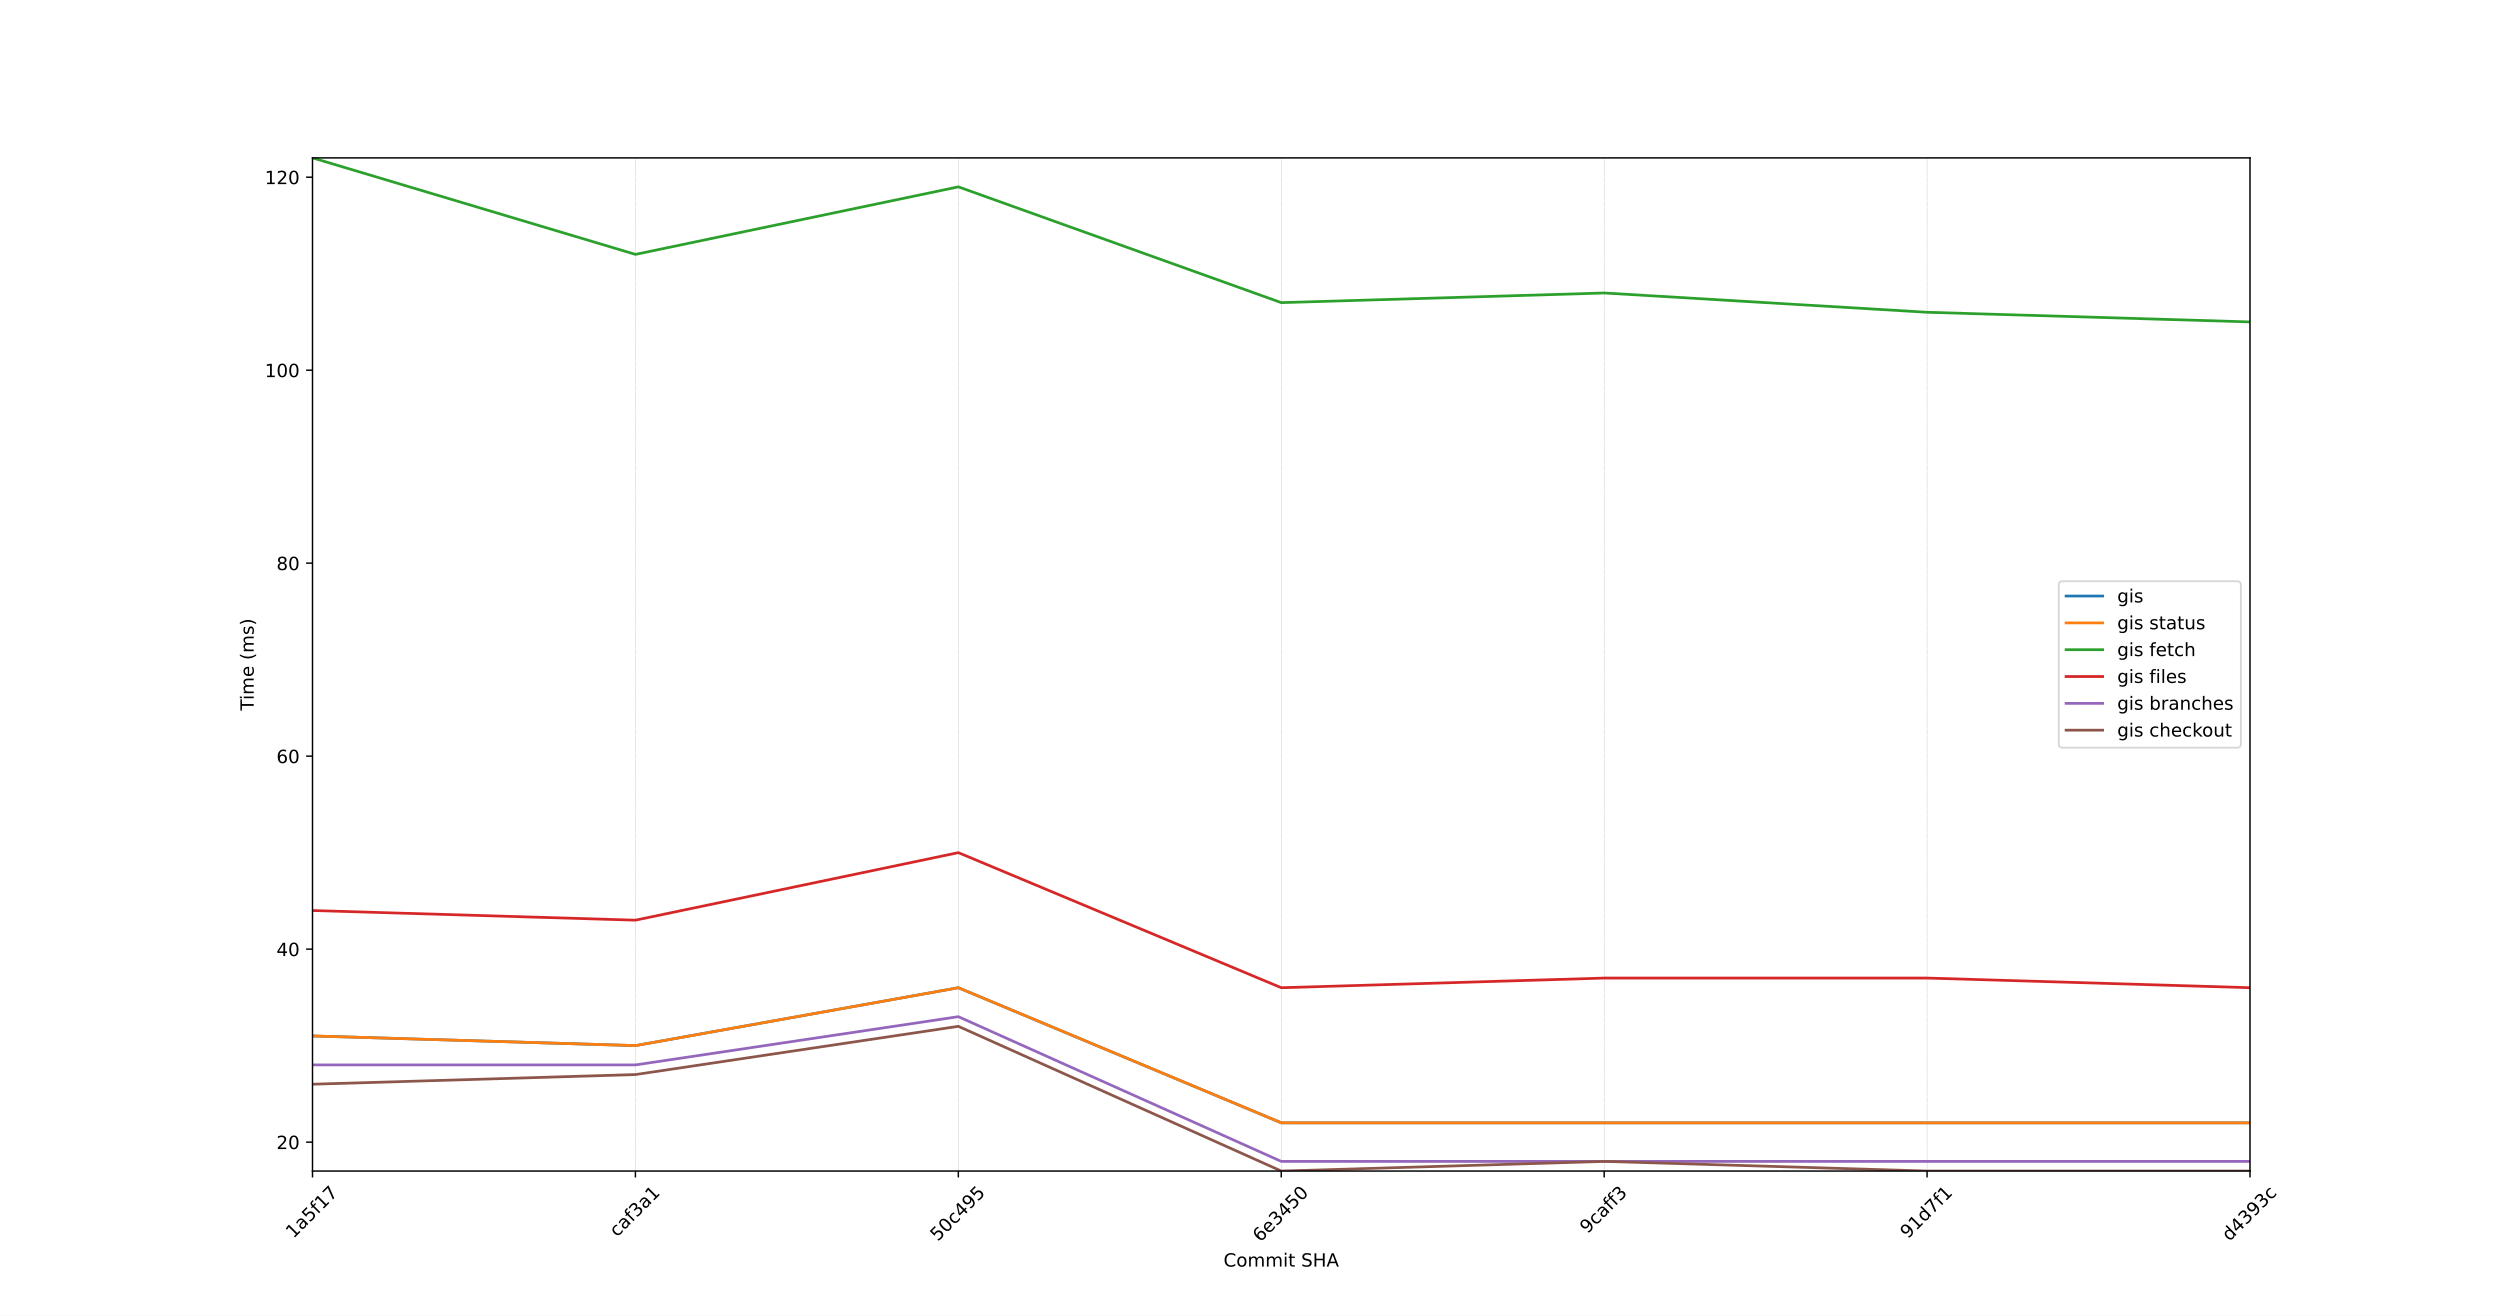
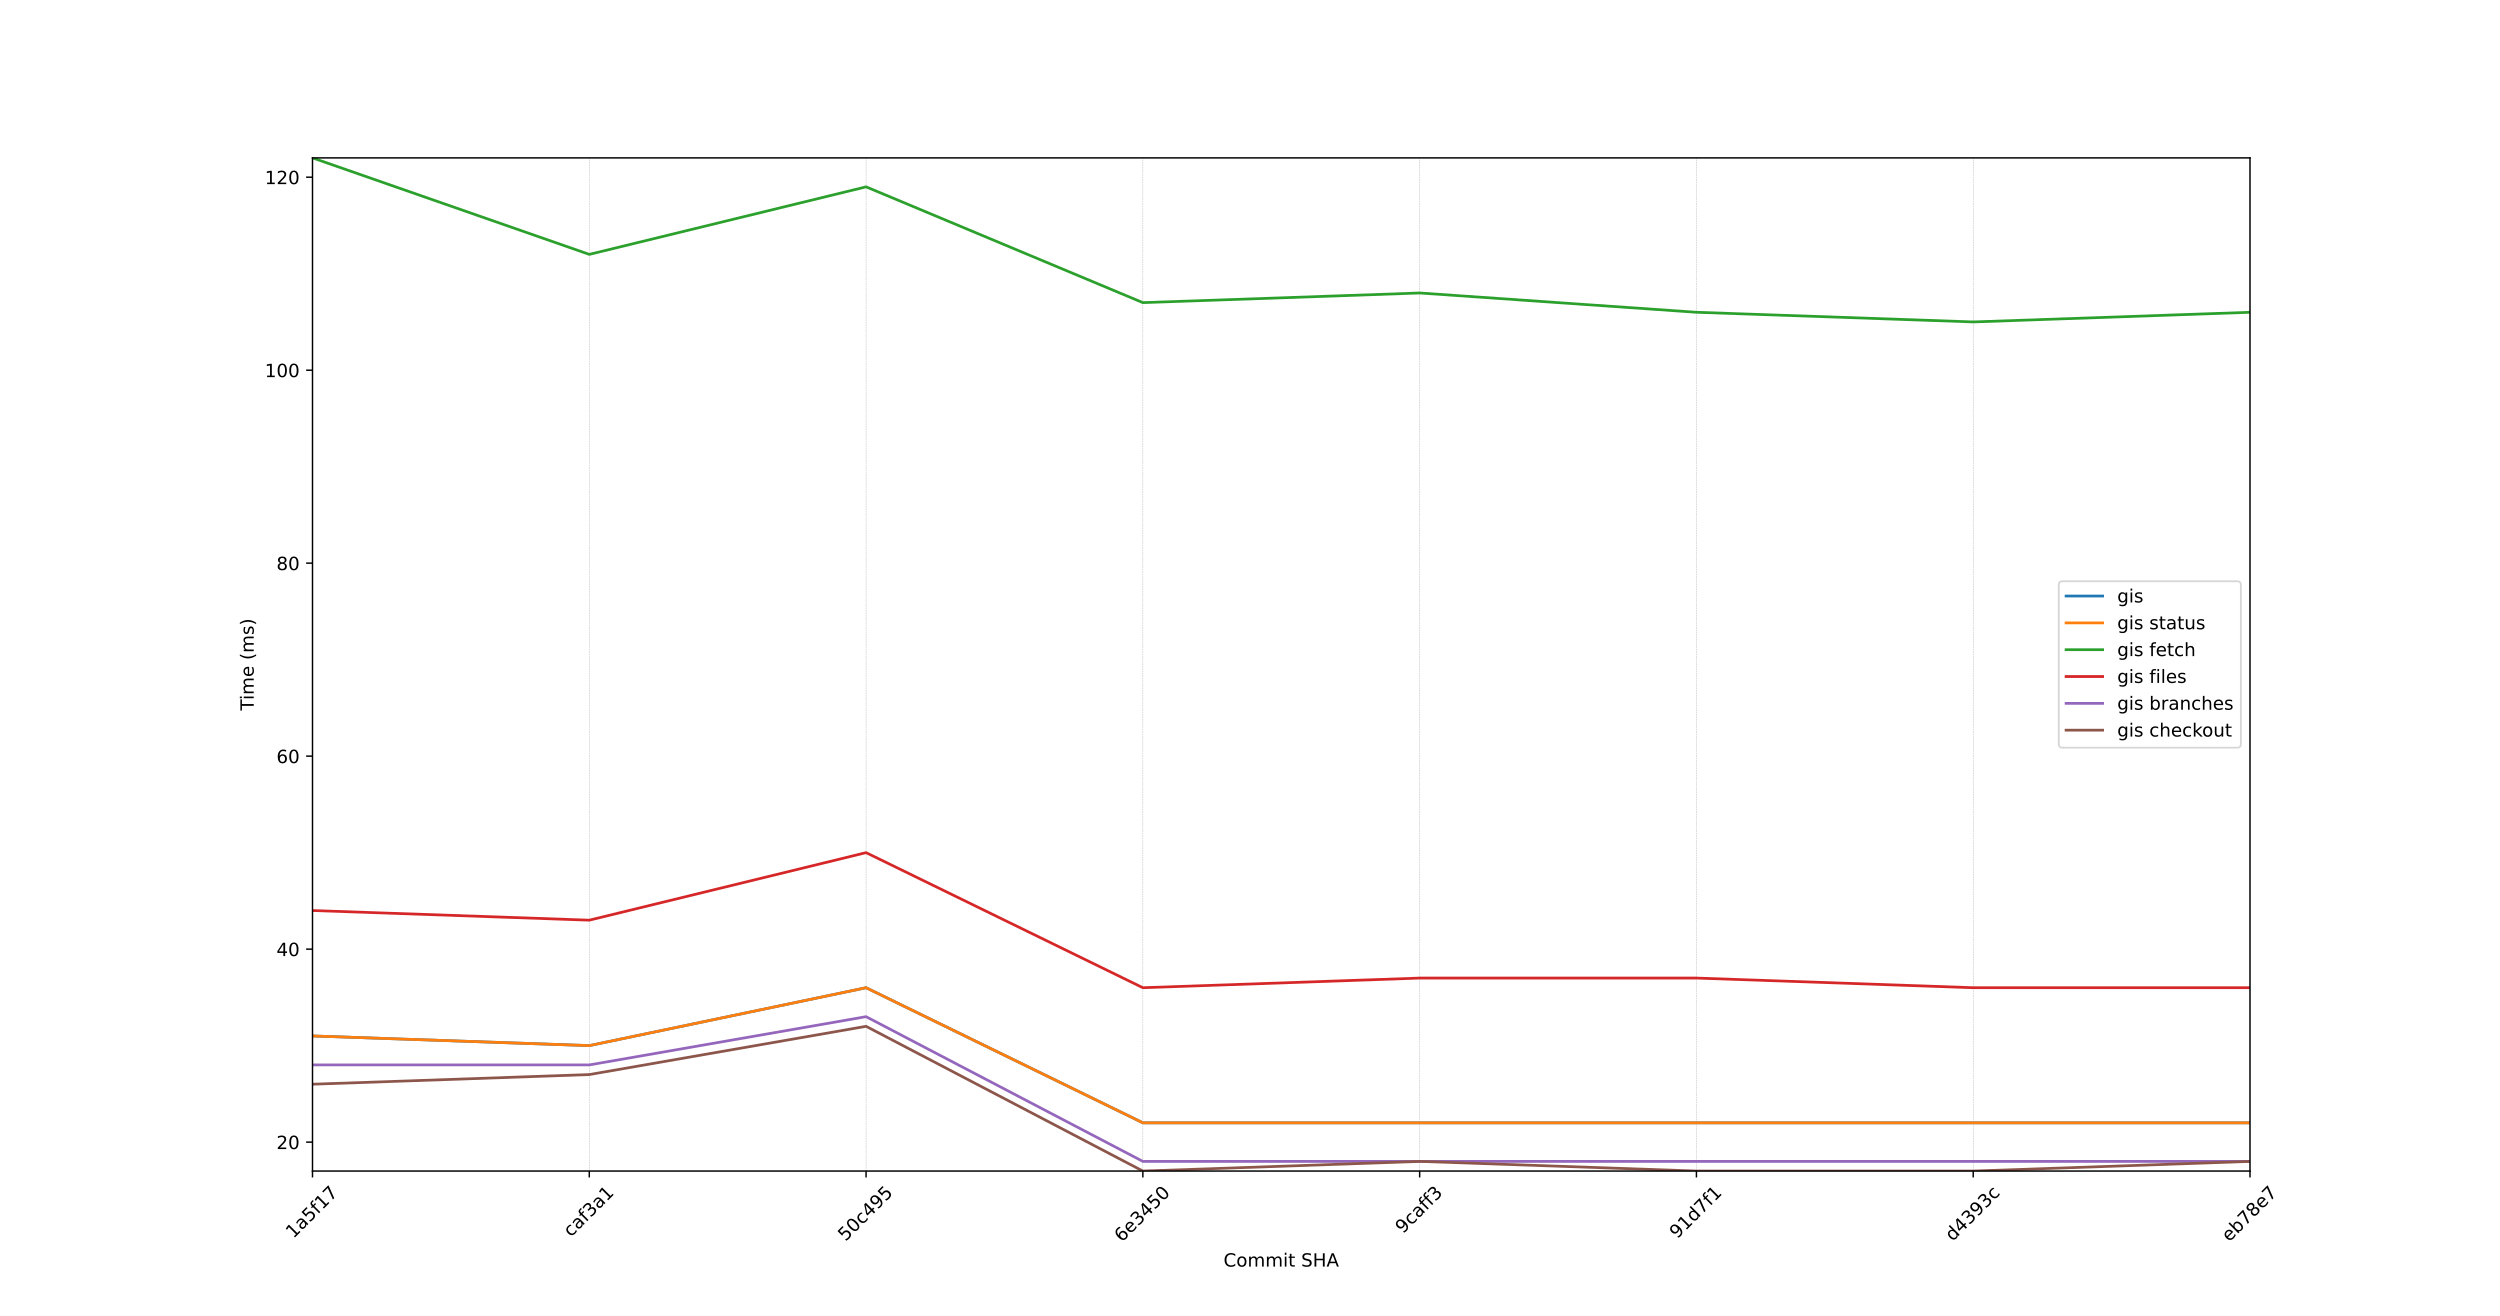
<svg xmlns="http://www.w3.org/2000/svg" xmlns:xlink="http://www.w3.org/1999/xlink" width="1368pt" height="720pt" viewBox="0 0 1368 720" version="1.1">
  <defs>
    <style type="text/css">*{stroke-linejoin: round; stroke-linecap: butt}</style>
  </defs>
  <g id="figure_1">
    <g id="patch_1">
      <path d="M 0 720  L 1368 720  L 1368 0  L 0 0  z " style="fill: #ffffff" />
    </g>
    <g id="axes_1">
      <g id="patch_2">
        <path d="M 171 640.8  L 1231.2 640.8  L 1231.2 86.4  L 171 86.4  z " style="fill: #ffffff" />
      </g>
      <g id="matplotlib.axis_1">
        <g id="xtick_1">
          <g id="line2d_1">
-             <path d="M 171 640.8  L 171 86.4  " clip-path="url(#p96ebd796d4)" style="fill: none; stroke-dasharray: 0.925,0.4; stroke-dashoffset: 0; stroke: #b0b0b0; stroke-width: 0.25" />
+             <path d="M 171 640.8  L 171 86.4  " clip-path="url(#p513fbdf97c)" style="fill: none; stroke-dasharray: 0.925,0.4; stroke-dashoffset: 0; stroke: #b0b0b0; stroke-width: 0.25" />
          </g>
          <g id="line2d_2">
            <defs>
-               <path id="m8bf5acf301" d="M 0 0  L 0 3.5  " style="stroke: #000000; stroke-width: 0.8" />
-             </defs>
-             <g>
-               <use xlink:href="#m8bf5acf301" x="171" y="640.8" style="stroke: #000000; stroke-width: 0.8" />
+               <path id="m7a0ac5402d" d="M 0 0  L 0 3.5  " style="stroke: #000000; stroke-width: 0.8" />
+             </defs>
+             <g>
+               <use xlink:href="#m7a0ac5402d" x="171" y="640.8" style="stroke: #000000; stroke-width: 0.8" />
            </g>
          </g>
          <g id="text_1">
            <g transform="translate(160.542 677.9913) rotate(-45) scale(0.1 -0.1)">
              <defs>
                <path id="DejaVuSans-31" d="M 794 531  L 1825 531  L 1825 4091  L 703 3866  L 703 4441  L 1819 4666  L 2450 4666  L 2450 531  L 3481 531  L 3481 0  L 794 0  L 794 531  z " transform="scale(0.015625)" />
                <path id="DejaVuSans-61" d="M 2194 1759  Q 1497 1759 1228 1600  Q 959 1441 959 1056  Q 959 750 1161 570  Q 1363 391 1709 391  Q 2188 391 2477 730  Q 2766 1069 2766 1631  L 2766 1759  L 2194 1759  z M 3341 1997  L 3341 0  L 2766 0  L 2766 531  Q 2569 213 2275 61  Q 1981 -91 1556 -91  Q 1019 -91 701 211  Q 384 513 384 1019  Q 384 1609 779 1909  Q 1175 2209 1959 2209  L 2766 2209  L 2766 2266  Q 2766 2663 2505 2880  Q 2244 3097 1772 3097  Q 1472 3097 1187 3025  Q 903 2953 641 2809  L 641 3341  Q 956 3463 1253 3523  Q 1550 3584 1831 3584  Q 2591 3584 2966 3190  Q 3341 2797 3341 1997  z " transform="scale(0.015625)" />
                <path id="DejaVuSans-35" d="M 691 4666  L 3169 4666  L 3169 4134  L 1269 4134  L 1269 2991  Q 1406 3038 1543 3061  Q 1681 3084 1819 3084  Q 2600 3084 3056 2656  Q 3513 2228 3513 1497  Q 3513 744 3044 326  Q 2575 -91 1722 -91  Q 1428 -91 1123 -41  Q 819 9 494 109  L 494 744  Q 775 591 1075 516  Q 1375 441 1709 441  Q 2250 441 2565 725  Q 2881 1009 2881 1497  Q 2881 1984 2565 2268  Q 2250 2553 1709 2553  Q 1456 2553 1204 2497  Q 953 2441 691 2322  L 691 4666  z " transform="scale(0.015625)" />
                <path id="DejaVuSans-66" d="M 2375 4863  L 2375 4384  L 1825 4384  Q 1516 4384 1395 4259  Q 1275 4134 1275 3809  L 1275 3500  L 2222 3500  L 2222 3053  L 1275 3053  L 1275 0  L 697 0  L 697 3053  L 147 3053  L 147 3500  L 697 3500  L 697 3744  Q 697 4328 969 4595  Q 1241 4863 1831 4863  L 2375 4863  z " transform="scale(0.015625)" />
                <path id="DejaVuSans-37" d="M 525 4666  L 3525 4666  L 3525 4397  L 1831 0  L 1172 0  L 2766 4134  L 525 4134  L 525 4666  z " transform="scale(0.015625)" />
              </defs>
              <use xlink:href="#DejaVuSans-31" />
              <use xlink:href="#DejaVuSans-61" x="63.623" />
              <use xlink:href="#DejaVuSans-35" x="124.902" />
              <use xlink:href="#DejaVuSans-66" x="188.525" />
              <use xlink:href="#DejaVuSans-31" x="223.73" />
              <use xlink:href="#DejaVuSans-37" x="287.354" />
            </g>
          </g>
        </g>
        <g id="xtick_2">
          <g id="line2d_3">
-             <path d="M 347.7 640.8  L 347.7 86.4  " clip-path="url(#p96ebd796d4)" style="fill: none; stroke-dasharray: 0.925,0.4; stroke-dashoffset: 0; stroke: #b0b0b0; stroke-width: 0.25" />
+             <path d="M 322.457 640.8  L 322.457 86.4  " clip-path="url(#p513fbdf97c)" style="fill: none; stroke-dasharray: 0.925,0.4; stroke-dashoffset: 0; stroke: #b0b0b0; stroke-width: 0.25" />
          </g>
          <g id="line2d_4">
            <g>
-               <use xlink:href="#m8bf5acf301" x="347.7" y="640.8" style="stroke: #000000; stroke-width: 0.8" />
+               <use xlink:href="#m7a0ac5402d" x="322.457" y="640.8" style="stroke: #000000; stroke-width: 0.8" />
            </g>
          </g>
          <g id="text_2">
-             <g transform="translate(337.6304 677.2145) rotate(-45) scale(0.1 -0.1)">
+             <g transform="translate(312.3875 677.2145) rotate(-45) scale(0.1 -0.1)">
              <defs>
                <path id="DejaVuSans-63" d="M 3122 3366  L 3122 2828  Q 2878 2963 2633 3030  Q 2388 3097 2138 3097  Q 1578 3097 1268 2742  Q 959 2388 959 1747  Q 959 1106 1268 751  Q 1578 397 2138 397  Q 2388 397 2633 464  Q 2878 531 3122 666  L 3122 134  Q 2881 22 2623 -34  Q 2366 -91 2075 -91  Q 1284 -91 818 406  Q 353 903 353 1747  Q 353 2603 823 3093  Q 1294 3584 2113 3584  Q 2378 3584 2631 3529  Q 2884 3475 3122 3366  z " transform="scale(0.015625)" />
                <path id="DejaVuSans-33" d="M 2597 2516  Q 3050 2419 3304 2112  Q 3559 1806 3559 1356  Q 3559 666 3084 287  Q 2609 -91 1734 -91  Q 1441 -91 1130 -33  Q 819 25 488 141  L 488 750  Q 750 597 1062 519  Q 1375 441 1716 441  Q 2309 441 2620 675  Q 2931 909 2931 1356  Q 2931 1769 2642 2001  Q 2353 2234 1838 2234  L 1294 2234  L 1294 2753  L 1863 2753  Q 2328 2753 2575 2939  Q 2822 3125 2822 3475  Q 2822 3834 2567 4026  Q 2313 4219 1838 4219  Q 1578 4219 1281 4162  Q 984 4106 628 3988  L 628 4550  Q 988 4650 1302 4700  Q 1616 4750 1894 4750  Q 2613 4750 3031 4423  Q 3450 4097 3450 3541  Q 3450 3153 3228 2886  Q 3006 2619 2597 2516  z " transform="scale(0.015625)" />
              </defs>
              <use xlink:href="#DejaVuSans-63" />
              <use xlink:href="#DejaVuSans-61" x="54.98" />
              <use xlink:href="#DejaVuSans-66" x="116.26" />
              <use xlink:href="#DejaVuSans-33" x="151.465" />
              <use xlink:href="#DejaVuSans-61" x="215.088" />
              <use xlink:href="#DejaVuSans-31" x="276.367" />
            </g>
          </g>
        </g>
        <g id="xtick_3">
          <g id="line2d_5">
-             <path d="M 524.4 640.8  L 524.4 86.4  " clip-path="url(#p96ebd796d4)" style="fill: none; stroke-dasharray: 0.925,0.4; stroke-dashoffset: 0; stroke: #b0b0b0; stroke-width: 0.25" />
+             <path d="M 473.914 640.8  L 473.914 86.4  " clip-path="url(#p513fbdf97c)" style="fill: none; stroke-dasharray: 0.925,0.4; stroke-dashoffset: 0; stroke: #b0b0b0; stroke-width: 0.25" />
          </g>
          <g id="line2d_6">
            <g>
-               <use xlink:href="#m8bf5acf301" x="524.4" y="640.8" style="stroke: #000000; stroke-width: 0.8" />
+               <use xlink:href="#m7a0ac5402d" x="473.914" y="640.8" style="stroke: #000000; stroke-width: 0.8" />
            </g>
          </g>
          <g id="text_3">
-             <g transform="translate(513.1598 679.5557) rotate(-45) scale(0.1 -0.1)">
+             <g transform="translate(462.6741 679.5557) rotate(-45) scale(0.1 -0.1)">
              <defs>
                <path id="DejaVuSans-30" d="M 2034 4250  Q 1547 4250 1301 3770  Q 1056 3291 1056 2328  Q 1056 1369 1301 889  Q 1547 409 2034 409  Q 2525 409 2770 889  Q 3016 1369 3016 2328  Q 3016 3291 2770 3770  Q 2525 4250 2034 4250  z M 2034 4750  Q 2819 4750 3233 4129  Q 3647 3509 3647 2328  Q 3647 1150 3233 529  Q 2819 -91 2034 -91  Q 1250 -91 836 529  Q 422 1150 422 2328  Q 422 3509 836 4129  Q 1250 4750 2034 4750  z " transform="scale(0.015625)" />
                <path id="DejaVuSans-34" d="M 2419 4116  L 825 1625  L 2419 1625  L 2419 4116  z M 2253 4666  L 3047 4666  L 3047 1625  L 3713 1625  L 3713 1100  L 3047 1100  L 3047 0  L 2419 0  L 2419 1100  L 313 1100  L 313 1709  L 2253 4666  z " transform="scale(0.015625)" />
                <path id="DejaVuSans-39" d="M 703 97  L 703 672  Q 941 559 1184 500  Q 1428 441 1663 441  Q 2288 441 2617 861  Q 2947 1281 2994 2138  Q 2813 1869 2534 1725  Q 2256 1581 1919 1581  Q 1219 1581 811 2004  Q 403 2428 403 3163  Q 403 3881 828 4315  Q 1253 4750 1959 4750  Q 2769 4750 3195 4129  Q 3622 3509 3622 2328  Q 3622 1225 3098 567  Q 2575 -91 1691 -91  Q 1453 -91 1209 -44  Q 966 3 703 97  z M 1959 2075  Q 2384 2075 2632 2365  Q 2881 2656 2881 3163  Q 2881 3666 2632 3958  Q 2384 4250 1959 4250  Q 1534 4250 1286 3958  Q 1038 3666 1038 3163  Q 1038 2656 1286 2365  Q 1534 2075 1959 2075  z " transform="scale(0.015625)" />
              </defs>
              <use xlink:href="#DejaVuSans-35" />
              <use xlink:href="#DejaVuSans-30" x="63.623" />
              <use xlink:href="#DejaVuSans-63" x="127.246" />
              <use xlink:href="#DejaVuSans-34" x="182.227" />
              <use xlink:href="#DejaVuSans-39" x="245.85" />
              <use xlink:href="#DejaVuSans-35" x="309.473" />
            </g>
          </g>
        </g>
        <g id="xtick_4">
          <g id="line2d_7">
-             <path d="M 701.1 640.8  L 701.1 86.4  " clip-path="url(#p96ebd796d4)" style="fill: none; stroke-dasharray: 0.925,0.4; stroke-dashoffset: 0; stroke: #b0b0b0; stroke-width: 0.25" />
+             <path d="M 625.371 640.8  L 625.371 86.4  " clip-path="url(#p513fbdf97c)" style="fill: none; stroke-dasharray: 0.925,0.4; stroke-dashoffset: 0; stroke: #b0b0b0; stroke-width: 0.25" />
          </g>
          <g id="line2d_8">
            <g>
-               <use xlink:href="#m8bf5acf301" x="701.1" y="640.8" style="stroke: #000000; stroke-width: 0.8" />
+               <use xlink:href="#m7a0ac5402d" x="625.371" y="640.8" style="stroke: #000000; stroke-width: 0.8" />
            </g>
          </g>
          <g id="text_4">
-             <g transform="translate(689.6283 680.0187) rotate(-45) scale(0.1 -0.1)">
+             <g transform="translate(613.8997 680.0187) rotate(-45) scale(0.1 -0.1)">
              <defs>
                <path id="DejaVuSans-36" d="M 2113 2584  Q 1688 2584 1439 2293  Q 1191 2003 1191 1497  Q 1191 994 1439 701  Q 1688 409 2113 409  Q 2538 409 2786 701  Q 3034 994 3034 1497  Q 3034 2003 2786 2293  Q 2538 2584 2113 2584  z M 3366 4563  L 3366 3988  Q 3128 4100 2886 4159  Q 2644 4219 2406 4219  Q 1781 4219 1451 3797  Q 1122 3375 1075 2522  Q 1259 2794 1537 2939  Q 1816 3084 2150 3084  Q 2853 3084 3261 2657  Q 3669 2231 3669 1497  Q 3669 778 3244 343  Q 2819 -91 2113 -91  Q 1303 -91 875 529  Q 447 1150 447 2328  Q 447 3434 972 4092  Q 1497 4750 2381 4750  Q 2619 4750 2861 4703  Q 3103 4656 3366 4563  z " transform="scale(0.015625)" />
                <path id="DejaVuSans-65" d="M 3597 1894  L 3597 1613  L 953 1613  Q 991 1019 1311 708  Q 1631 397 2203 397  Q 2534 397 2845 478  Q 3156 559 3463 722  L 3463 178  Q 3153 47 2828 -22  Q 2503 -91 2169 -91  Q 1331 -91 842 396  Q 353 884 353 1716  Q 353 2575 817 3079  Q 1281 3584 2069 3584  Q 2775 3584 3186 3129  Q 3597 2675 3597 1894  z M 3022 2063  Q 3016 2534 2758 2815  Q 2500 3097 2075 3097  Q 1594 3097 1305 2825  Q 1016 2553 972 2059  L 3022 2063  z " transform="scale(0.015625)" />
              </defs>
              <use xlink:href="#DejaVuSans-36" />
              <use xlink:href="#DejaVuSans-65" x="63.623" />
              <use xlink:href="#DejaVuSans-33" x="125.146" />
              <use xlink:href="#DejaVuSans-34" x="188.77" />
              <use xlink:href="#DejaVuSans-35" x="252.393" />
              <use xlink:href="#DejaVuSans-30" x="316.016" />
            </g>
          </g>
        </g>
        <g id="xtick_5">
          <g id="line2d_9">
-             <path d="M 877.8 640.8  L 877.8 86.4  " clip-path="url(#p96ebd796d4)" style="fill: none; stroke-dasharray: 0.925,0.4; stroke-dashoffset: 0; stroke: #b0b0b0; stroke-width: 0.25" />
+             <path d="M 776.829 640.8  L 776.829 86.4  " clip-path="url(#p513fbdf97c)" style="fill: none; stroke-dasharray: 0.925,0.4; stroke-dashoffset: 0; stroke: #b0b0b0; stroke-width: 0.25" />
          </g>
          <g id="line2d_10">
            <g>
-               <use xlink:href="#m8bf5acf301" x="877.8" y="640.8" style="stroke: #000000; stroke-width: 0.8" />
+               <use xlink:href="#m7a0ac5402d" x="776.829" y="640.8" style="stroke: #000000; stroke-width: 0.8" />
            </g>
          </g>
          <g id="text_5">
-             <g transform="translate(868.6524 675.3705) rotate(-45) scale(0.1 -0.1)">
+             <g transform="translate(767.6809 675.3705) rotate(-45) scale(0.1 -0.1)">
              <use xlink:href="#DejaVuSans-39" />
              <use xlink:href="#DejaVuSans-63" x="63.623" />
              <use xlink:href="#DejaVuSans-61" x="118.604" />
              <use xlink:href="#DejaVuSans-66" x="179.883" />
              <use xlink:href="#DejaVuSans-66" x="215.088" />
              <use xlink:href="#DejaVuSans-33" x="250.293" />
            </g>
          </g>
        </g>
        <g id="xtick_6">
          <g id="line2d_11">
-             <path d="M 1054.5 640.8  L 1054.5 86.4  " clip-path="url(#p96ebd796d4)" style="fill: none; stroke-dasharray: 0.925,0.4; stroke-dashoffset: 0; stroke: #b0b0b0; stroke-width: 0.25" />
+             <path d="M 928.286 640.8  L 928.286 86.4  " clip-path="url(#p513fbdf97c)" style="fill: none; stroke-dasharray: 0.925,0.4; stroke-dashoffset: 0; stroke: #b0b0b0; stroke-width: 0.25" />
          </g>
          <g id="line2d_12">
            <g>
-               <use xlink:href="#m8bf5acf301" x="1054.5" y="640.8" style="stroke: #000000; stroke-width: 0.8" />
+               <use xlink:href="#m7a0ac5402d" x="928.286" y="640.8" style="stroke: #000000; stroke-width: 0.8" />
            </g>
          </g>
          <g id="text_6">
-             <g transform="translate(1043.964 678.147) rotate(-45) scale(0.1 -0.1)">
+             <g transform="translate(917.7498 678.147) rotate(-45) scale(0.1 -0.1)">
              <defs>
                <path id="DejaVuSans-64" d="M 2906 2969  L 2906 4863  L 3481 4863  L 3481 0  L 2906 0  L 2906 525  Q 2725 213 2448 61  Q 2172 -91 1784 -91  Q 1150 -91 751 415  Q 353 922 353 1747  Q 353 2572 751 3078  Q 1150 3584 1784 3584  Q 2172 3584 2448 3432  Q 2725 3281 2906 2969  z M 947 1747  Q 947 1113 1208 752  Q 1469 391 1925 391  Q 2381 391 2643 752  Q 2906 1113 2906 1747  Q 2906 2381 2643 2742  Q 2381 3103 1925 3103  Q 1469 3103 1208 2742  Q 947 2381 947 1747  z " transform="scale(0.015625)" />
              </defs>
              <use xlink:href="#DejaVuSans-39" />
              <use xlink:href="#DejaVuSans-31" x="63.623" />
              <use xlink:href="#DejaVuSans-64" x="127.246" />
              <use xlink:href="#DejaVuSans-37" x="190.723" />
              <use xlink:href="#DejaVuSans-66" x="254.346" />
              <use xlink:href="#DejaVuSans-31" x="289.551" />
            </g>
          </g>
        </g>
        <g id="xtick_7">
          <g id="line2d_13">
-             <path d="M 1231.2 640.8  L 1231.2 86.4  " clip-path="url(#p96ebd796d4)" style="fill: none; stroke-dasharray: 0.925,0.4; stroke-dashoffset: 0; stroke: #b0b0b0; stroke-width: 0.25" />
+             <path d="M 1079.743 640.8  L 1079.743 86.4  " clip-path="url(#p513fbdf97c)" style="fill: none; stroke-dasharray: 0.925,0.4; stroke-dashoffset: 0; stroke: #b0b0b0; stroke-width: 0.25" />
          </g>
          <g id="line2d_14">
            <g>
-               <use xlink:href="#m8bf5acf301" x="1231.2" y="640.8" style="stroke: #000000; stroke-width: 0.8" />
+               <use xlink:href="#m7a0ac5402d" x="1079.743" y="640.8" style="stroke: #000000; stroke-width: 0.8" />
            </g>
          </g>
          <g id="text_7">
-             <g transform="translate(1219.965 679.5458) rotate(-45) scale(0.1 -0.1)">
+             <g transform="translate(1068.508 679.5458) rotate(-45) scale(0.1 -0.1)">
              <use xlink:href="#DejaVuSans-64" />
              <use xlink:href="#DejaVuSans-34" x="63.477" />
              <use xlink:href="#DejaVuSans-33" x="127.1" />
              <use xlink:href="#DejaVuSans-39" x="190.723" />
              <use xlink:href="#DejaVuSans-33" x="254.346" />
              <use xlink:href="#DejaVuSans-63" x="317.969" />
            </g>
          </g>
        </g>
-         <g id="text_8">
+         <g id="xtick_8">
+           <g id="line2d_15">
+             <path d="M 1231.2 640.8  L 1231.2 86.4  " clip-path="url(#p513fbdf97c)" style="fill: none; stroke-dasharray: 0.925,0.4; stroke-dashoffset: 0; stroke: #b0b0b0; stroke-width: 0.25" />
+           </g>
+           <g id="line2d_16">
+             <g>
+               <use xlink:href="#m7a0ac5402d" x="1231.2" y="640.8" style="stroke: #000000; stroke-width: 0.8" />
+             </g>
+           </g>
+           <g id="text_8">
+             <g transform="translate(1219.807 679.8607) rotate(-45) scale(0.1 -0.1)">
+               <defs>
+                 <path id="DejaVuSans-62" d="M 3116 1747  Q 3116 2381 2855 2742  Q 2594 3103 2138 3103  Q 1681 3103 1420 2742  Q 1159 2381 1159 1747  Q 1159 1113 1420 752  Q 1681 391 2138 391  Q 2594 391 2855 752  Q 3116 1113 3116 1747  z M 1159 2969  Q 1341 3281 1617 3432  Q 1894 3584 2278 3584  Q 2916 3584 3314 3078  Q 3713 2572 3713 1747  Q 3713 922 3314 415  Q 2916 -91 2278 -91  Q 1894 -91 1617 61  Q 1341 213 1159 525  L 1159 0  L 581 0  L 581 4863  L 1159 4863  L 1159 2969  z " transform="scale(0.015625)" />
+                 <path id="DejaVuSans-38" d="M 2034 2216  Q 1584 2216 1326 1975  Q 1069 1734 1069 1313  Q 1069 891 1326 650  Q 1584 409 2034 409  Q 2484 409 2743 651  Q 3003 894 3003 1313  Q 3003 1734 2745 1975  Q 2488 2216 2034 2216  z M 1403 2484  Q 997 2584 770 2862  Q 544 3141 544 3541  Q 544 4100 942 4425  Q 1341 4750 2034 4750  Q 2731 4750 3128 4425  Q 3525 4100 3525 3541  Q 3525 3141 3298 2862  Q 3072 2584 2669 2484  Q 3125 2378 3379 2068  Q 3634 1759 3634 1313  Q 3634 634 3220 271  Q 2806 -91 2034 -91  Q 1263 -91 848 271  Q 434 634 434 1313  Q 434 1759 690 2068  Q 947 2378 1403 2484  z M 1172 3481  Q 1172 3119 1398 2916  Q 1625 2713 2034 2713  Q 2441 2713 2670 2916  Q 2900 3119 2900 3481  Q 2900 3844 2670 4047  Q 2441 4250 2034 4250  Q 1625 4250 1398 4047  Q 1172 3844 1172 3481  z " transform="scale(0.015625)" />
+               </defs>
+               <use xlink:href="#DejaVuSans-65" />
+               <use xlink:href="#DejaVuSans-62" x="61.523" />
+               <use xlink:href="#DejaVuSans-37" x="125" />
+               <use xlink:href="#DejaVuSans-38" x="188.623" />
+               <use xlink:href="#DejaVuSans-65" x="252.246" />
+               <use xlink:href="#DejaVuSans-37" x="313.77" />
+             </g>
+           </g>
+         </g>
+         <g id="text_9">
          <g transform="translate(669.5156 693.0877) scale(0.1 -0.1)">
            <defs>
              <path id="DejaVuSans-43" d="M 4122 4306  L 4122 3641  Q 3803 3938 3442 4084  Q 3081 4231 2675 4231  Q 1875 4231 1450 3742  Q 1025 3253 1025 2328  Q 1025 1406 1450 917  Q 1875 428 2675 428  Q 3081 428 3442 575  Q 3803 722 4122 1019  L 4122 359  Q 3791 134 3420 21  Q 3050 -91 2638 -91  Q 1578 -91 968 557  Q 359 1206 359 2328  Q 359 3453 968 4101  Q 1578 4750 2638 4750  Q 3056 4750 3426 4639  Q 3797 4528 4122 4306  z " transform="scale(0.015625)" />
              <path id="DejaVuSans-6f" d="M 1959 3097  Q 1497 3097 1228 2736  Q 959 2375 959 1747  Q 959 1119 1226 758  Q 1494 397 1959 397  Q 2419 397 2687 759  Q 2956 1122 2956 1747  Q 2956 2369 2687 2733  Q 2419 3097 1959 3097  z M 1959 3584  Q 2709 3584 3137 3096  Q 3566 2609 3566 1747  Q 3566 888 3137 398  Q 2709 -91 1959 -91  Q 1206 -91 779 398  Q 353 888 353 1747  Q 353 2609 779 3096  Q 1206 3584 1959 3584  z " transform="scale(0.015625)" />
              <path id="DejaVuSans-6d" d="M 3328 2828  Q 3544 3216 3844 3400  Q 4144 3584 4550 3584  Q 5097 3584 5394 3201  Q 5691 2819 5691 2113  L 5691 0  L 5113 0  L 5113 2094  Q 5113 2597 4934 2840  Q 4756 3084 4391 3084  Q 3944 3084 3684 2787  Q 3425 2491 3425 1978  L 3425 0  L 2847 0  L 2847 2094  Q 2847 2600 2669 2842  Q 2491 3084 2119 3084  Q 1678 3084 1418 2786  Q 1159 2488 1159 1978  L 1159 0  L 581 0  L 581 3500  L 1159 3500  L 1159 2956  Q 1356 3278 1631 3431  Q 1906 3584 2284 3584  Q 2666 3584 2933 3390  Q 3200 3197 3328 2828  z " transform="scale(0.015625)" />
              <path id="DejaVuSans-69" d="M 603 3500  L 1178 3500  L 1178 0  L 603 0  L 603 3500  z M 603 4863  L 1178 4863  L 1178 4134  L 603 4134  L 603 4863  z " transform="scale(0.015625)" />
              <path id="DejaVuSans-74" d="M 1172 4494  L 1172 3500  L 2356 3500  L 2356 3053  L 1172 3053  L 1172 1153  Q 1172 725 1289 603  Q 1406 481 1766 481  L 2356 481  L 2356 0  L 1766 0  Q 1100 0 847 248  Q 594 497 594 1153  L 594 3053  L 172 3053  L 172 3500  L 594 3500  L 594 4494  L 1172 4494  z " transform="scale(0.015625)" />
              <path id="DejaVuSans-20" transform="scale(0.015625)" />
              <path id="DejaVuSans-53" d="M 3425 4513  L 3425 3897  Q 3066 4069 2747 4153  Q 2428 4238 2131 4238  Q 1616 4238 1336 4038  Q 1056 3838 1056 3469  Q 1056 3159 1242 3001  Q 1428 2844 1947 2747  L 2328 2669  Q 3034 2534 3370 2195  Q 3706 1856 3706 1288  Q 3706 609 3251 259  Q 2797 -91 1919 -91  Q 1588 -91 1214 -16  Q 841 59 441 206  L 441 856  Q 825 641 1194 531  Q 1563 422 1919 422  Q 2459 422 2753 634  Q 3047 847 3047 1241  Q 3047 1584 2836 1778  Q 2625 1972 2144 2069  L 1759 2144  Q 1053 2284 737 2584  Q 422 2884 422 3419  Q 422 4038 858 4394  Q 1294 4750 2059 4750  Q 2388 4750 2728 4690  Q 3069 4631 3425 4513  z " transform="scale(0.015625)" />
              <path id="DejaVuSans-48" d="M 628 4666  L 1259 4666  L 1259 2753  L 3553 2753  L 3553 4666  L 4184 4666  L 4184 0  L 3553 0  L 3553 2222  L 1259 2222  L 1259 0  L 628 0  L 628 4666  z " transform="scale(0.015625)" />
              <path id="DejaVuSans-41" d="M 2188 4044  L 1331 1722  L 3047 1722  L 2188 4044  z M 1831 4666  L 2547 4666  L 4325 0  L 3669 0  L 3244 1197  L 1141 1197  L 716 0  L 50 0  L 1831 4666  z " transform="scale(0.015625)" />
            </defs>
            <use xlink:href="#DejaVuSans-43" />
            <use xlink:href="#DejaVuSans-6f" x="69.824" />
            <use xlink:href="#DejaVuSans-6d" x="131.006" />
            <use xlink:href="#DejaVuSans-6d" x="228.418" />
            <use xlink:href="#DejaVuSans-69" x="325.83" />
            <use xlink:href="#DejaVuSans-74" x="353.613" />
            <use xlink:href="#DejaVuSans-20" x="392.822" />
            <use xlink:href="#DejaVuSans-53" x="424.609" />
            <use xlink:href="#DejaVuSans-48" x="488.086" />
            <use xlink:href="#DejaVuSans-41" x="563.281" />
          </g>
        </g>
      </g>
      <g id="matplotlib.axis_2">
        <g id="ytick_1">
-           <g id="line2d_15">
-             <defs>
-               <path id="me876a8793a" d="M 0 0  L -3.5 0  " style="stroke: #000000; stroke-width: 0.8" />
-             </defs>
-             <g>
-               <use xlink:href="#me876a8793a" x="171" y="624.96" style="stroke: #000000; stroke-width: 0.8" />
-             </g>
-           </g>
-           <g id="text_9">
+           <g id="line2d_17">
+             <defs>
+               <path id="m0468f04921" d="M 0 0  L -3.5 0  " style="stroke: #000000; stroke-width: 0.8" />
+             </defs>
+             <g>
+               <use xlink:href="#m0468f04921" x="171" y="624.96" style="stroke: #000000; stroke-width: 0.8" />
+             </g>
+           </g>
+           <g id="text_10">
            <g transform="translate(151.275 628.7592) scale(0.1 -0.1)">
              <defs>
                <path id="DejaVuSans-32" d="M 1228 531  L 3431 531  L 3431 0  L 469 0  L 469 531  Q 828 903 1448 1529  Q 2069 2156 2228 2338  Q 2531 2678 2651 2914  Q 2772 3150 2772 3378  Q 2772 3750 2511 3984  Q 2250 4219 1831 4219  Q 1534 4219 1204 4116  Q 875 4013 500 3803  L 500 4441  Q 881 4594 1212 4672  Q 1544 4750 1819 4750  Q 2544 4750 2975 4387  Q 3406 4025 3406 3419  Q 3406 3131 3298 2873  Q 3191 2616 2906 2266  Q 2828 2175 2409 1742  Q 1991 1309 1228 531  z " transform="scale(0.015625)" />
              </defs>
              <use xlink:href="#DejaVuSans-32" />
              <use xlink:href="#DejaVuSans-30" x="63.623" />
            </g>
          </g>
        </g>
        <g id="ytick_2">
-           <g id="line2d_16">
-             <g>
-               <use xlink:href="#me876a8793a" x="171" y="519.36" style="stroke: #000000; stroke-width: 0.8" />
-             </g>
-           </g>
-           <g id="text_10">
+           <g id="line2d_18">
+             <g>
+               <use xlink:href="#m0468f04921" x="171" y="519.36" style="stroke: #000000; stroke-width: 0.8" />
+             </g>
+           </g>
+           <g id="text_11">
            <g transform="translate(151.275 523.1592) scale(0.1 -0.1)">
              <use xlink:href="#DejaVuSans-34" />
              <use xlink:href="#DejaVuSans-30" x="63.623" />
            </g>
          </g>
        </g>
        <g id="ytick_3">
-           <g id="line2d_17">
-             <g>
-               <use xlink:href="#me876a8793a" x="171" y="413.76" style="stroke: #000000; stroke-width: 0.8" />
-             </g>
-           </g>
-           <g id="text_11">
+           <g id="line2d_19">
+             <g>
+               <use xlink:href="#m0468f04921" x="171" y="413.76" style="stroke: #000000; stroke-width: 0.8" />
+             </g>
+           </g>
+           <g id="text_12">
            <g transform="translate(151.275 417.5592) scale(0.1 -0.1)">
              <use xlink:href="#DejaVuSans-36" />
              <use xlink:href="#DejaVuSans-30" x="63.623" />
            </g>
          </g>
        </g>
        <g id="ytick_4">
-           <g id="line2d_18">
-             <g>
-               <use xlink:href="#me876a8793a" x="171" y="308.16" style="stroke: #000000; stroke-width: 0.8" />
-             </g>
-           </g>
-           <g id="text_12">
+           <g id="line2d_20">
+             <g>
+               <use xlink:href="#m0468f04921" x="171" y="308.16" style="stroke: #000000; stroke-width: 0.8" />
+             </g>
+           </g>
+           <g id="text_13">
            <g transform="translate(151.275 311.9592) scale(0.1 -0.1)">
-               <defs>
-                 <path id="DejaVuSans-38" d="M 2034 2216  Q 1584 2216 1326 1975  Q 1069 1734 1069 1313  Q 1069 891 1326 650  Q 1584 409 2034 409  Q 2484 409 2743 651  Q 3003 894 3003 1313  Q 3003 1734 2745 1975  Q 2488 2216 2034 2216  z M 1403 2484  Q 997 2584 770 2862  Q 544 3141 544 3541  Q 544 4100 942 4425  Q 1341 4750 2034 4750  Q 2731 4750 3128 4425  Q 3525 4100 3525 3541  Q 3525 3141 3298 2862  Q 3072 2584 2669 2484  Q 3125 2378 3379 2068  Q 3634 1759 3634 1313  Q 3634 634 3220 271  Q 2806 -91 2034 -91  Q 1263 -91 848 271  Q 434 634 434 1313  Q 434 1759 690 2068  Q 947 2378 1403 2484  z M 1172 3481  Q 1172 3119 1398 2916  Q 1625 2713 2034 2713  Q 2441 2713 2670 2916  Q 2900 3119 2900 3481  Q 2900 3844 2670 4047  Q 2441 4250 2034 4250  Q 1625 4250 1398 4047  Q 1172 3844 1172 3481  z " transform="scale(0.015625)" />
-               </defs>
              <use xlink:href="#DejaVuSans-38" />
              <use xlink:href="#DejaVuSans-30" x="63.623" />
            </g>
          </g>
        </g>
        <g id="ytick_5">
-           <g id="line2d_19">
-             <g>
-               <use xlink:href="#me876a8793a" x="171" y="202.56" style="stroke: #000000; stroke-width: 0.8" />
-             </g>
-           </g>
-           <g id="text_13">
+           <g id="line2d_21">
+             <g>
+               <use xlink:href="#m0468f04921" x="171" y="202.56" style="stroke: #000000; stroke-width: 0.8" />
+             </g>
+           </g>
+           <g id="text_14">
            <g transform="translate(144.9125 206.3592) scale(0.1 -0.1)">
              <use xlink:href="#DejaVuSans-31" />
              <use xlink:href="#DejaVuSans-30" x="63.623" />
              <use xlink:href="#DejaVuSans-30" x="127.246" />
            </g>
          </g>
        </g>
        <g id="ytick_6">
-           <g id="line2d_20">
-             <g>
-               <use xlink:href="#me876a8793a" x="171" y="96.96" style="stroke: #000000; stroke-width: 0.8" />
-             </g>
-           </g>
-           <g id="text_14">
+           <g id="line2d_22">
+             <g>
+               <use xlink:href="#m0468f04921" x="171" y="96.96" style="stroke: #000000; stroke-width: 0.8" />
+             </g>
+           </g>
+           <g id="text_15">
            <g transform="translate(144.9125 100.7592) scale(0.1 -0.1)">
              <use xlink:href="#DejaVuSans-31" />
              <use xlink:href="#DejaVuSans-32" x="63.623" />
              <use xlink:href="#DejaVuSans-30" x="127.246" />
            </g>
          </g>
        </g>
-         <g id="text_15">
+         <g id="text_16">
          <g transform="translate(138.8328 388.7992) rotate(-90) scale(0.1 -0.1)">
            <defs>
              <path id="DejaVuSans-54" d="M -19 4666  L 3928 4666  L 3928 4134  L 2272 4134  L 2272 0  L 1638 0  L 1638 4134  L -19 4134  L -19 4666  z " transform="scale(0.015625)" />
              <path id="DejaVuSans-28" d="M 1984 4856  Q 1566 4138 1362 3434  Q 1159 2731 1159 2009  Q 1159 1288 1364 580  Q 1569 -128 1984 -844  L 1484 -844  Q 1016 -109 783 600  Q 550 1309 550 2009  Q 550 2706 781 3412  Q 1013 4119 1484 4856  L 1984 4856  z " transform="scale(0.015625)" />
              <path id="DejaVuSans-73" d="M 2834 3397  L 2834 2853  Q 2591 2978 2328 3040  Q 2066 3103 1784 3103  Q 1356 3103 1142 2972  Q 928 2841 928 2578  Q 928 2378 1081 2264  Q 1234 2150 1697 2047  L 1894 2003  Q 2506 1872 2764 1633  Q 3022 1394 3022 966  Q 3022 478 2636 193  Q 2250 -91 1575 -91  Q 1294 -91 989 -36  Q 684 19 347 128  L 347 722  Q 666 556 975 473  Q 1284 391 1588 391  Q 1994 391 2212 530  Q 2431 669 2431 922  Q 2431 1156 2273 1281  Q 2116 1406 1581 1522  L 1381 1569  Q 847 1681 609 1914  Q 372 2147 372 2553  Q 372 3047 722 3315  Q 1072 3584 1716 3584  Q 2034 3584 2315 3537  Q 2597 3491 2834 3397  z " transform="scale(0.015625)" />
              <path id="DejaVuSans-29" d="M 513 4856  L 1013 4856  Q 1481 4119 1714 3412  Q 1947 2706 1947 2009  Q 1947 1309 1714 600  Q 1481 -109 1013 -844  L 513 -844  Q 928 -128 1133 580  Q 1338 1288 1338 2009  Q 1338 2731 1133 3434  Q 928 4138 513 4856  z " transform="scale(0.015625)" />
            </defs>
            <use xlink:href="#DejaVuSans-54" />
            <use xlink:href="#DejaVuSans-69" x="57.959" />
            <use xlink:href="#DejaVuSans-6d" x="85.742" />
            <use xlink:href="#DejaVuSans-65" x="183.154" />
            <use xlink:href="#DejaVuSans-20" x="244.678" />
            <use xlink:href="#DejaVuSans-28" x="276.465" />
            <use xlink:href="#DejaVuSans-6d" x="315.479" />
            <use xlink:href="#DejaVuSans-73" x="412.891" />
            <use xlink:href="#DejaVuSans-29" x="464.99" />
          </g>
        </g>
      </g>
-       <g id="line2d_21">
-         <path d="M 171 566.88  L 347.7 572.16  L 524.4 540.48  L 701.1 614.4  L 877.8 614.4  L 1054.5 614.4  L 1231.2 614.4  " clip-path="url(#p96ebd796d4)" style="fill: none; stroke: #1f77b4; stroke-width: 1.5; stroke-linecap: square" />
-       </g>
-       <g id="line2d_22">
-         <path d="M 171 566.88  L 347.7 572.16  L 524.4 540.48  L 701.1 614.4  L 877.8 614.4  L 1054.5 614.4  L 1231.2 614.4  " clip-path="url(#p96ebd796d4)" style="fill: none; stroke: #ff7f0e; stroke-width: 1.5; stroke-linecap: square" />
-       </g>
      <g id="line2d_23">
-         <path d="M 171 86.4  L 347.7 139.2  L 524.4 102.24  L 701.1 165.6  L 877.8 160.32  L 1054.5 170.88  L 1231.2 176.16  " clip-path="url(#p96ebd796d4)" style="fill: none; stroke: #2ca02c; stroke-width: 1.5; stroke-linecap: square" />
+         <path d="M 171 566.88  L 322.457 572.16  L 473.914 540.48  L 625.371 614.4  L 776.829 614.4  L 928.286 614.4  L 1079.743 614.4  L 1231.2 614.4  " clip-path="url(#p513fbdf97c)" style="fill: none; stroke: #1f77b4; stroke-width: 1.5; stroke-linecap: square" />
      </g>
      <g id="line2d_24">
-         <path d="M 171 498.24  L 347.7 503.52  L 524.4 466.56  L 701.1 540.48  L 877.8 535.2  L 1054.5 535.2  L 1231.2 540.48  " clip-path="url(#p96ebd796d4)" style="fill: none; stroke: #d62728; stroke-width: 1.5; stroke-linecap: square" />
+         <path d="M 171 566.88  L 322.457 572.16  L 473.914 540.48  L 625.371 614.4  L 776.829 614.4  L 928.286 614.4  L 1079.743 614.4  L 1231.2 614.4  " clip-path="url(#p513fbdf97c)" style="fill: none; stroke: #ff7f0e; stroke-width: 1.5; stroke-linecap: square" />
      </g>
      <g id="line2d_25">
-         <path d="M 171 582.72  L 347.7 582.72  L 524.4 556.32  L 701.1 635.52  L 877.8 635.52  L 1054.5 635.52  L 1231.2 635.52  " clip-path="url(#p96ebd796d4)" style="fill: none; stroke: #9467bd; stroke-width: 1.5; stroke-linecap: square" />
+         <path d="M 171 86.4  L 322.457 139.2  L 473.914 102.24  L 625.371 165.6  L 776.829 160.32  L 928.286 170.88  L 1079.743 176.16  L 1231.2 170.88  " clip-path="url(#p513fbdf97c)" style="fill: none; stroke: #2ca02c; stroke-width: 1.5; stroke-linecap: square" />
      </g>
      <g id="line2d_26">
-         <path d="M 171 593.28  L 347.7 588  L 524.4 561.6  L 701.1 640.8  L 877.8 635.52  L 1054.5 640.8  L 1231.2 640.8  " clip-path="url(#p96ebd796d4)" style="fill: none; stroke: #8c564b; stroke-width: 1.5; stroke-linecap: square" />
+         <path d="M 171 498.24  L 322.457 503.52  L 473.914 466.56  L 625.371 540.48  L 776.829 535.2  L 928.286 535.2  L 1079.743 540.48  L 1231.2 540.48  " clip-path="url(#p513fbdf97c)" style="fill: none; stroke: #d62728; stroke-width: 1.5; stroke-linecap: square" />
+       </g>
+       <g id="line2d_27">
+         <path d="M 171 582.72  L 322.457 582.72  L 473.914 556.32  L 625.371 635.52  L 776.829 635.52  L 928.286 635.52  L 1079.743 635.52  L 1231.2 635.52  " clip-path="url(#p513fbdf97c)" style="fill: none; stroke: #9467bd; stroke-width: 1.5; stroke-linecap: square" />
+       </g>
+       <g id="line2d_28">
+         <path d="M 171 593.28  L 322.457 588  L 473.914 561.6  L 625.371 640.8  L 776.829 635.52  L 928.286 640.8  L 1079.743 640.8  L 1231.2 635.52  " clip-path="url(#p513fbdf97c)" style="fill: none; stroke: #8c564b; stroke-width: 1.5; stroke-linecap: square" />
      </g>
      <g id="patch_3">
        <path d="M 171 640.8  L 171 86.4  " style="fill: none; stroke: #000000; stroke-width: 0.8; stroke-linejoin: miter; stroke-linecap: square" />
      </g>
      <g id="patch_4">
        <path d="M 1231.2 640.8  L 1231.2 86.4  " style="fill: none; stroke: #000000; stroke-width: 0.8; stroke-linejoin: miter; stroke-linecap: square" />
      </g>
      <g id="patch_5">
        <path d="M 171 640.8  L 1231.2 640.8  " style="fill: none; stroke: #000000; stroke-width: 0.8; stroke-linejoin: miter; stroke-linecap: square" />
      </g>
      <g id="patch_6">
        <path d="M 171 86.4  L 1231.2 86.4  " style="fill: none; stroke: #000000; stroke-width: 0.8; stroke-linejoin: miter; stroke-linecap: square" />
      </g>
      <g id="legend_1">
        <g id="patch_7">
          <path d="M 1128.562 409.134  L 1224.2 409.134  Q 1226.2 409.134 1226.2 407.134  L 1226.2 320.066  Q 1226.2 318.066 1224.2 318.066  L 1128.562 318.066  Q 1126.562 318.066 1126.562 320.066  L 1126.562 407.134  Q 1126.562 409.134 1128.562 409.134  z " style="fill: #ffffff; opacity: 0.8; stroke: #cccccc; stroke-linejoin: miter" />
        </g>
-         <g id="line2d_27">
+         <g id="line2d_29">
          <path d="M 1130.562 326.164  L 1140.562 326.164  L 1150.562 326.164  " style="fill: none; stroke: #1f77b4; stroke-width: 1.5; stroke-linecap: square" />
        </g>
-         <g id="text_16">
+         <g id="text_17">
          <g transform="translate(1158.562 329.6641) scale(0.1 -0.1)">
            <defs>
              <path id="DejaVuSans-67" d="M 2906 1791  Q 2906 2416 2648 2759  Q 2391 3103 1925 3103  Q 1463 3103 1205 2759  Q 947 2416 947 1791  Q 947 1169 1205 825  Q 1463 481 1925 481  Q 2391 481 2648 825  Q 2906 1169 2906 1791  z M 3481 434  Q 3481 -459 3084 -895  Q 2688 -1331 1869 -1331  Q 1566 -1331 1297 -1286  Q 1028 -1241 775 -1147  L 775 -588  Q 1028 -725 1275 -790  Q 1522 -856 1778 -856  Q 2344 -856 2625 -561  Q 2906 -266 2906 331  L 2906 616  Q 2728 306 2450 153  Q 2172 0 1784 0  Q 1141 0 747 490  Q 353 981 353 1791  Q 353 2603 747 3093  Q 1141 3584 1784 3584  Q 2172 3584 2450 3431  Q 2728 3278 2906 2969  L 2906 3500  L 3481 3500  L 3481 434  z " transform="scale(0.015625)" />
            </defs>
            <use xlink:href="#DejaVuSans-67" />
            <use xlink:href="#DejaVuSans-69" x="63.477" />
            <use xlink:href="#DejaVuSans-73" x="91.26" />
          </g>
        </g>
-         <g id="line2d_28">
+         <g id="line2d_30">
          <path d="M 1130.562 340.842  L 1140.562 340.842  L 1150.562 340.842  " style="fill: none; stroke: #ff7f0e; stroke-width: 1.5; stroke-linecap: square" />
        </g>
-         <g id="text_17">
+         <g id="text_18">
          <g transform="translate(1158.562 344.3422) scale(0.1 -0.1)">
            <defs>
              <path id="DejaVuSans-75" d="M 544 1381  L 544 3500  L 1119 3500  L 1119 1403  Q 1119 906 1312 657  Q 1506 409 1894 409  Q 2359 409 2629 706  Q 2900 1003 2900 1516  L 2900 3500  L 3475 3500  L 3475 0  L 2900 0  L 2900 538  Q 2691 219 2414 64  Q 2138 -91 1772 -91  Q 1169 -91 856 284  Q 544 659 544 1381  z M 1991 3584  L 1991 3584  z " transform="scale(0.015625)" />
            </defs>
            <use xlink:href="#DejaVuSans-67" />
            <use xlink:href="#DejaVuSans-69" x="63.477" />
            <use xlink:href="#DejaVuSans-73" x="91.26" />
            <use xlink:href="#DejaVuSans-20" x="143.359" />
            <use xlink:href="#DejaVuSans-73" x="175.146" />
            <use xlink:href="#DejaVuSans-74" x="227.246" />
            <use xlink:href="#DejaVuSans-61" x="266.455" />
            <use xlink:href="#DejaVuSans-74" x="327.734" />
            <use xlink:href="#DejaVuSans-75" x="366.943" />
            <use xlink:href="#DejaVuSans-73" x="430.322" />
          </g>
        </g>
-         <g id="line2d_29">
+         <g id="line2d_31">
          <path d="M 1130.562 355.52  L 1140.562 355.52  L 1150.562 355.52  " style="fill: none; stroke: #2ca02c; stroke-width: 1.5; stroke-linecap: square" />
        </g>
-         <g id="text_18">
+         <g id="text_19">
          <g transform="translate(1158.562 359.0203) scale(0.1 -0.1)">
            <defs>
              <path id="DejaVuSans-68" d="M 3513 2113  L 3513 0  L 2938 0  L 2938 2094  Q 2938 2591 2744 2837  Q 2550 3084 2163 3084  Q 1697 3084 1428 2787  Q 1159 2491 1159 1978  L 1159 0  L 581 0  L 581 4863  L 1159 4863  L 1159 2956  Q 1366 3272 1645 3428  Q 1925 3584 2291 3584  Q 2894 3584 3203 3211  Q 3513 2838 3513 2113  z " transform="scale(0.015625)" />
            </defs>
            <use xlink:href="#DejaVuSans-67" />
            <use xlink:href="#DejaVuSans-69" x="63.477" />
            <use xlink:href="#DejaVuSans-73" x="91.26" />
            <use xlink:href="#DejaVuSans-20" x="143.359" />
            <use xlink:href="#DejaVuSans-66" x="175.146" />
            <use xlink:href="#DejaVuSans-65" x="210.352" />
            <use xlink:href="#DejaVuSans-74" x="271.875" />
            <use xlink:href="#DejaVuSans-63" x="311.084" />
            <use xlink:href="#DejaVuSans-68" x="366.064" />
          </g>
        </g>
-         <g id="line2d_30">
+         <g id="line2d_32">
          <path d="M 1130.562 370.198  L 1140.562 370.198  L 1150.562 370.198  " style="fill: none; stroke: #d62728; stroke-width: 1.5; stroke-linecap: square" />
        </g>
-         <g id="text_19">
+         <g id="text_20">
          <g transform="translate(1158.562 373.6984) scale(0.1 -0.1)">
            <defs>
              <path id="DejaVuSans-6c" d="M 603 4863  L 1178 4863  L 1178 0  L 603 0  L 603 4863  z " transform="scale(0.015625)" />
            </defs>
            <use xlink:href="#DejaVuSans-67" />
            <use xlink:href="#DejaVuSans-69" x="63.477" />
            <use xlink:href="#DejaVuSans-73" x="91.26" />
            <use xlink:href="#DejaVuSans-20" x="143.359" />
            <use xlink:href="#DejaVuSans-66" x="175.146" />
            <use xlink:href="#DejaVuSans-69" x="210.352" />
            <use xlink:href="#DejaVuSans-6c" x="238.135" />
            <use xlink:href="#DejaVuSans-65" x="265.918" />
            <use xlink:href="#DejaVuSans-73" x="327.441" />
          </g>
        </g>
-         <g id="line2d_31">
+         <g id="line2d_33">
          <path d="M 1130.562 384.877  L 1140.562 384.877  L 1150.562 384.877  " style="fill: none; stroke: #9467bd; stroke-width: 1.5; stroke-linecap: square" />
        </g>
-         <g id="text_20">
+         <g id="text_21">
          <g transform="translate(1158.562 388.3766) scale(0.1 -0.1)">
            <defs>
-               <path id="DejaVuSans-62" d="M 3116 1747  Q 3116 2381 2855 2742  Q 2594 3103 2138 3103  Q 1681 3103 1420 2742  Q 1159 2381 1159 1747  Q 1159 1113 1420 752  Q 1681 391 2138 391  Q 2594 391 2855 752  Q 3116 1113 3116 1747  z M 1159 2969  Q 1341 3281 1617 3432  Q 1894 3584 2278 3584  Q 2916 3584 3314 3078  Q 3713 2572 3713 1747  Q 3713 922 3314 415  Q 2916 -91 2278 -91  Q 1894 -91 1617 61  Q 1341 213 1159 525  L 1159 0  L 581 0  L 581 4863  L 1159 4863  L 1159 2969  z " transform="scale(0.015625)" />
              <path id="DejaVuSans-72" d="M 2631 2963  Q 2534 3019 2420 3045  Q 2306 3072 2169 3072  Q 1681 3072 1420 2755  Q 1159 2438 1159 1844  L 1159 0  L 581 0  L 581 3500  L 1159 3500  L 1159 2956  Q 1341 3275 1631 3429  Q 1922 3584 2338 3584  Q 2397 3584 2469 3576  Q 2541 3569 2628 3553  L 2631 2963  z " transform="scale(0.015625)" />
              <path id="DejaVuSans-6e" d="M 3513 2113  L 3513 0  L 2938 0  L 2938 2094  Q 2938 2591 2744 2837  Q 2550 3084 2163 3084  Q 1697 3084 1428 2787  Q 1159 2491 1159 1978  L 1159 0  L 581 0  L 581 3500  L 1159 3500  L 1159 2956  Q 1366 3272 1645 3428  Q 1925 3584 2291 3584  Q 2894 3584 3203 3211  Q 3513 2838 3513 2113  z " transform="scale(0.015625)" />
            </defs>
            <use xlink:href="#DejaVuSans-67" />
            <use xlink:href="#DejaVuSans-69" x="63.477" />
            <use xlink:href="#DejaVuSans-73" x="91.26" />
            <use xlink:href="#DejaVuSans-20" x="143.359" />
            <use xlink:href="#DejaVuSans-62" x="175.146" />
            <use xlink:href="#DejaVuSans-72" x="238.623" />
            <use xlink:href="#DejaVuSans-61" x="279.736" />
            <use xlink:href="#DejaVuSans-6e" x="341.016" />
            <use xlink:href="#DejaVuSans-63" x="404.395" />
            <use xlink:href="#DejaVuSans-68" x="459.375" />
            <use xlink:href="#DejaVuSans-65" x="522.754" />
            <use xlink:href="#DejaVuSans-73" x="584.277" />
          </g>
        </g>
-         <g id="line2d_32">
+         <g id="line2d_34">
          <path d="M 1130.562 399.555  L 1140.562 399.555  L 1150.562 399.555  " style="fill: none; stroke: #8c564b; stroke-width: 1.5; stroke-linecap: square" />
        </g>
-         <g id="text_21">
+         <g id="text_22">
          <g transform="translate(1158.562 403.0547) scale(0.1 -0.1)">
            <defs>
              <path id="DejaVuSans-6b" d="M 581 4863  L 1159 4863  L 1159 1991  L 2875 3500  L 3609 3500  L 1753 1863  L 3688 0  L 2938 0  L 1159 1709  L 1159 0  L 581 0  L 581 4863  z " transform="scale(0.015625)" />
            </defs>
            <use xlink:href="#DejaVuSans-67" />
            <use xlink:href="#DejaVuSans-69" x="63.477" />
            <use xlink:href="#DejaVuSans-73" x="91.26" />
            <use xlink:href="#DejaVuSans-20" x="143.359" />
            <use xlink:href="#DejaVuSans-63" x="175.146" />
            <use xlink:href="#DejaVuSans-68" x="230.127" />
            <use xlink:href="#DejaVuSans-65" x="293.506" />
            <use xlink:href="#DejaVuSans-63" x="355.029" />
            <use xlink:href="#DejaVuSans-6b" x="410.01" />
            <use xlink:href="#DejaVuSans-6f" x="464.295" />
            <use xlink:href="#DejaVuSans-75" x="525.477" />
            <use xlink:href="#DejaVuSans-74" x="588.855" />
          </g>
        </g>
      </g>
    </g>
  </g>
  <defs>
-     <clipPath id="p96ebd796d4">
+     <clipPath id="p513fbdf97c">
      <rect x="171" y="86.4" width="1060.2" height="554.4" />
    </clipPath>
  </defs>
</svg>
